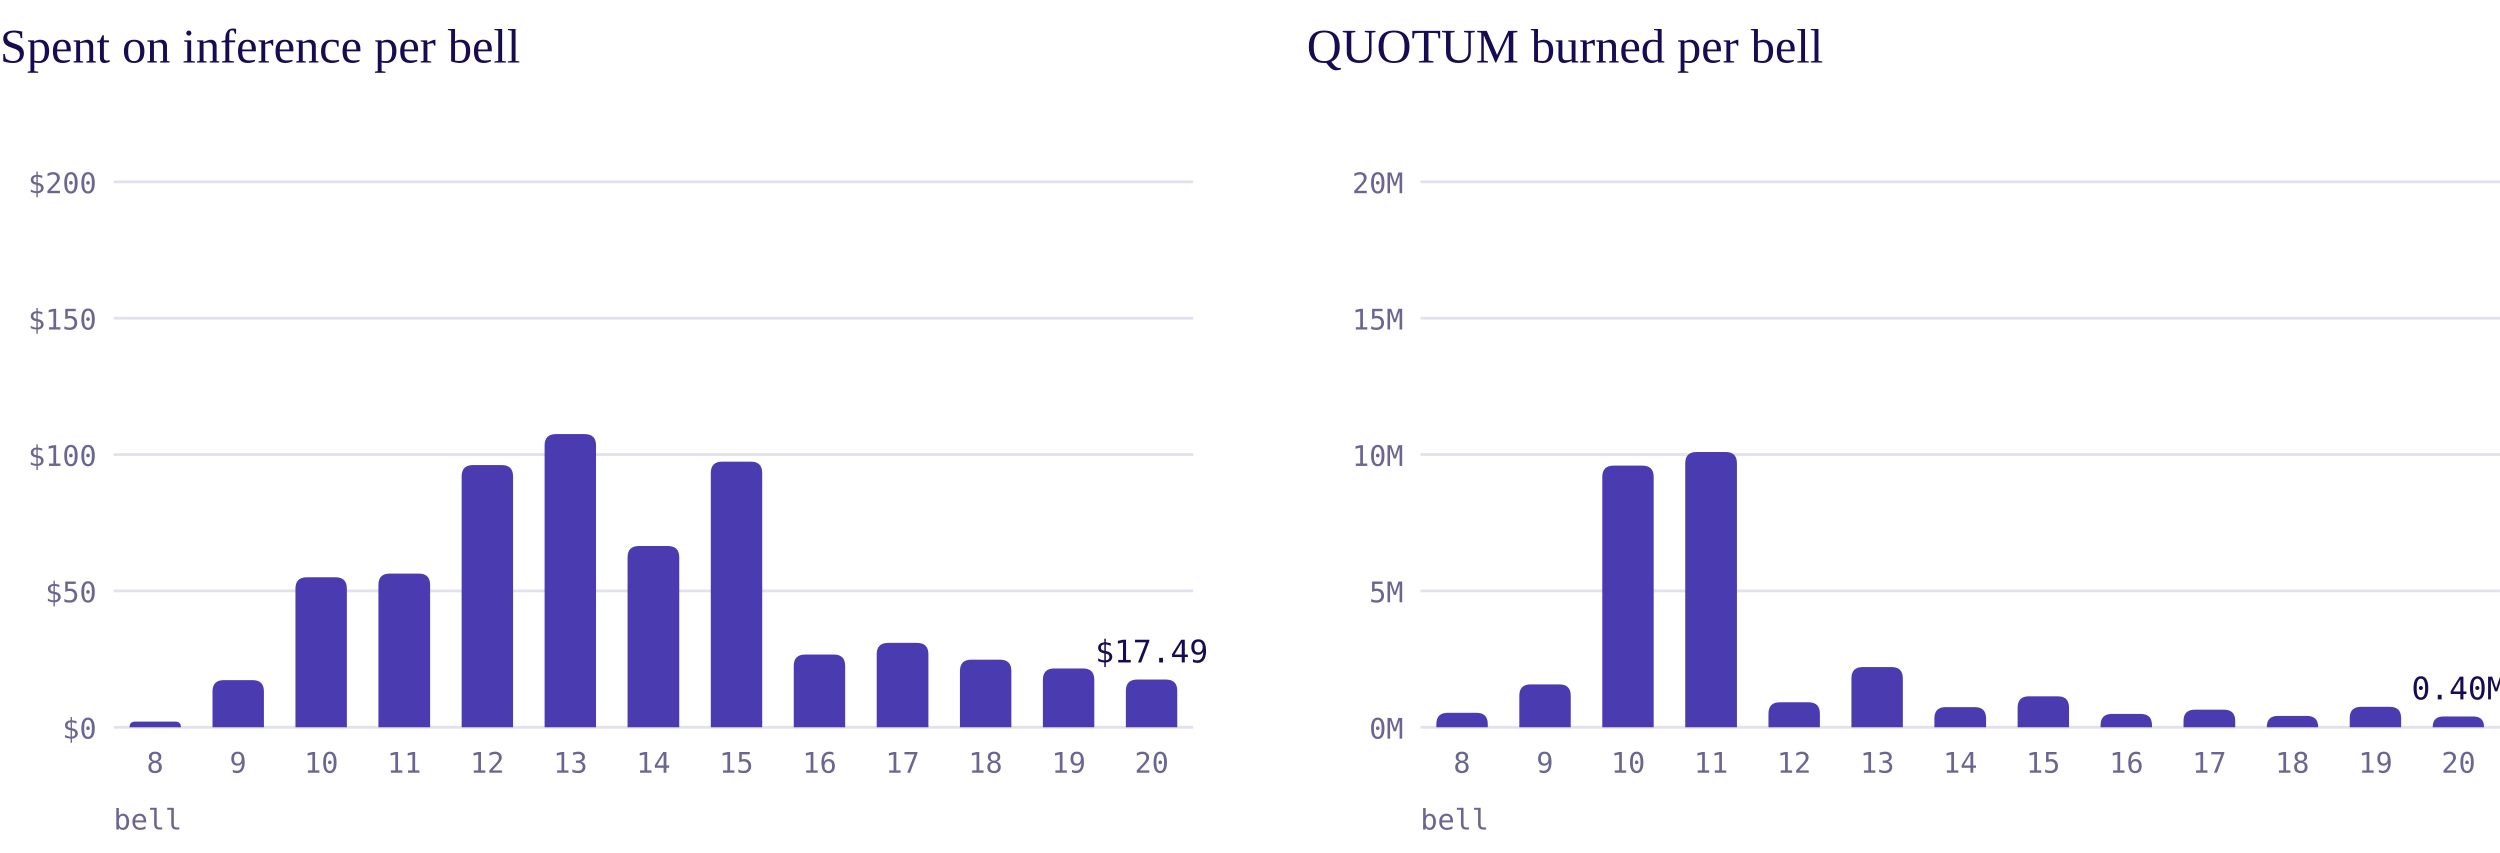
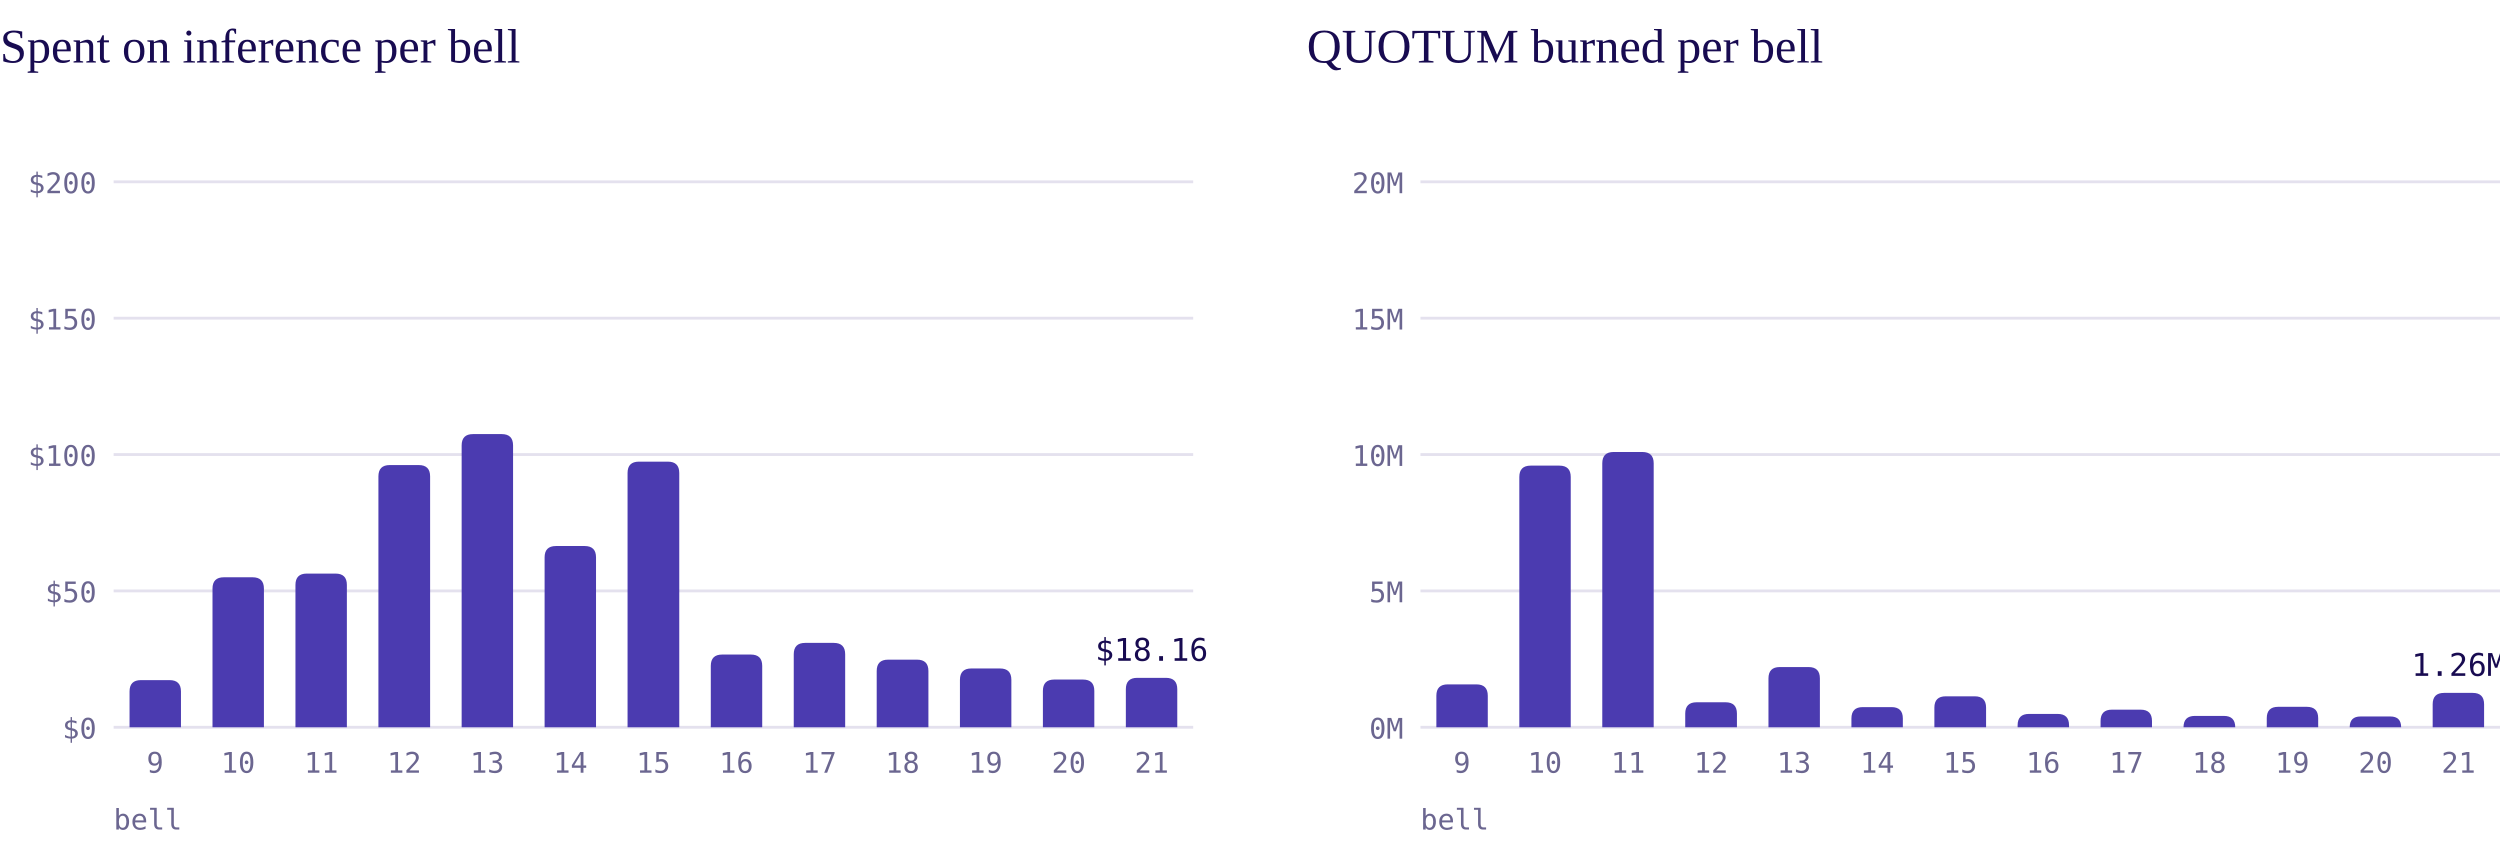
- <svg xmlns="http://www.w3.org/2000/svg" viewBox="0 0 880 300" width="880" height="300" role="img" aria-label="quotum bells 1 to 20: inference spent and QUOTUM burned per bell">
+ <svg xmlns="http://www.w3.org/2000/svg" viewBox="0 0 880 300" width="880" height="300" role="img" aria-label="quotum bells 1 to 21: inference spent and QUOTUM burned per bell">
  <text x="0" y="22" font-family="Georgia,'Times New Roman',serif" font-size="17" fill="#180b51">Spent on inference per bell</text>
  <line x1="40" x2="420" y1="256.0" y2="256.0" stroke="#e4e1ee" stroke-width="1" />
  <text x="34" y="260.0" text-anchor="end" font-family="ui-monospace,SFMono-Regular,Menlo,monospace" font-size="10" fill="#6b6690">$0</text>
  <line x1="40" x2="420" y1="208.0" y2="208.0" stroke="#e4e1ee" stroke-width="1" />
  <text x="34" y="212.0" text-anchor="end" font-family="ui-monospace,SFMono-Regular,Menlo,monospace" font-size="10" fill="#6b6690">$50</text>
  <line x1="40" x2="420" y1="160.0" y2="160.0" stroke="#e4e1ee" stroke-width="1" />
  <text x="34" y="164.0" text-anchor="end" font-family="ui-monospace,SFMono-Regular,Menlo,monospace" font-size="10" fill="#6b6690">$100</text>
  <line x1="40" x2="420" y1="112.0" y2="112.0" stroke="#e4e1ee" stroke-width="1" />
  <text x="34" y="116.0" text-anchor="end" font-family="ui-monospace,SFMono-Regular,Menlo,monospace" font-size="10" fill="#6b6690">$150</text>
  <line x1="40" x2="420" y1="64.0" y2="64.0" stroke="#e4e1ee" stroke-width="1" />
  <text x="34" y="68.0" text-anchor="end" font-family="ui-monospace,SFMono-Regular,Menlo,monospace" font-size="10" fill="#6b6690">$200</text>
-   <path d="M45.6,256.0 V256.0 Q45.6,254.0 47.6,254.0 H61.7 Q63.7,254.0 63.7,256.0 V256.0 Z" fill="#4b3bb0" />
-   <text x="54.6" y="272" text-anchor="middle" font-family="ui-monospace,SFMono-Regular,Menlo,monospace" font-size="10" fill="#6b6690">8</text>
-   <path d="M74.8,256.0 V243.4 Q74.8,239.4 78.8,239.4 H88.9 Q92.9,239.4 92.9,243.4 V256.0 Z" fill="#4b3bb0" />
-   <text x="83.8" y="272" text-anchor="middle" font-family="ui-monospace,SFMono-Regular,Menlo,monospace" font-size="10" fill="#6b6690">9</text>
-   <path d="M104.0,256.0 V207.2 Q104.0,203.2 108.0,203.2 H118.1 Q122.1,203.2 122.1,207.2 V256.0 Z" fill="#4b3bb0" />
-   <text x="113.1" y="272" text-anchor="middle" font-family="ui-monospace,SFMono-Regular,Menlo,monospace" font-size="10" fill="#6b6690">10</text>
-   <path d="M133.2,256.0 V205.9 Q133.2,201.9 137.2,201.9 H147.4 Q151.4,201.9 151.4,205.9 V256.0 Z" fill="#4b3bb0" />
-   <text x="142.3" y="272" text-anchor="middle" font-family="ui-monospace,SFMono-Regular,Menlo,monospace" font-size="10" fill="#6b6690">11</text>
-   <path d="M162.5,256.0 V167.7 Q162.5,163.7 166.5,163.7 H176.6 Q180.6,163.7 180.6,167.7 V256.0 Z" fill="#4b3bb0" />
-   <text x="171.5" y="272" text-anchor="middle" font-family="ui-monospace,SFMono-Regular,Menlo,monospace" font-size="10" fill="#6b6690">12</text>
-   <path d="M191.7,256.0 V156.8 Q191.7,152.8 195.7,152.8 H205.8 Q209.8,152.8 209.8,156.8 V256.0 Z" fill="#4b3bb0" />
-   <text x="200.8" y="272" text-anchor="middle" font-family="ui-monospace,SFMono-Regular,Menlo,monospace" font-size="10" fill="#6b6690">13</text>
-   <path d="M220.9,256.0 V196.2 Q220.9,192.2 224.9,192.2 H235.1 Q239.1,192.2 239.1,196.2 V256.0 Z" fill="#4b3bb0" />
-   <text x="230.0" y="272" text-anchor="middle" font-family="ui-monospace,SFMono-Regular,Menlo,monospace" font-size="10" fill="#6b6690">14</text>
-   <path d="M250.2,256.0 V166.5 Q250.2,162.5 254.2,162.5 H264.3 Q268.3,162.5 268.3,166.5 V256.0 Z" fill="#4b3bb0" />
-   <text x="259.2" y="272" text-anchor="middle" font-family="ui-monospace,SFMono-Regular,Menlo,monospace" font-size="10" fill="#6b6690">15</text>
-   <path d="M279.4,256.0 V234.4 Q279.4,230.4 283.4,230.4 H293.5 Q297.5,230.4 297.5,234.4 V256.0 Z" fill="#4b3bb0" />
-   <text x="288.5" y="272" text-anchor="middle" font-family="ui-monospace,SFMono-Regular,Menlo,monospace" font-size="10" fill="#6b6690">16</text>
-   <path d="M308.6,256.0 V230.3 Q308.6,226.3 312.6,226.3 H322.8 Q326.8,226.3 326.8,230.3 V256.0 Z" fill="#4b3bb0" />
-   <text x="317.7" y="272" text-anchor="middle" font-family="ui-monospace,SFMono-Regular,Menlo,monospace" font-size="10" fill="#6b6690">17</text>
-   <path d="M337.9,256.0 V236.2 Q337.9,232.2 341.9,232.2 H352.0 Q356.0,232.2 356.0,236.2 V256.0 Z" fill="#4b3bb0" />
-   <text x="346.9" y="272" text-anchor="middle" font-family="ui-monospace,SFMono-Regular,Menlo,monospace" font-size="10" fill="#6b6690">18</text>
-   <path d="M367.1,256.0 V239.3 Q367.1,235.3 371.1,235.3 H381.2 Q385.2,235.3 385.2,239.3 V256.0 Z" fill="#4b3bb0" />
-   <text x="376.2" y="272" text-anchor="middle" font-family="ui-monospace,SFMono-Regular,Menlo,monospace" font-size="10" fill="#6b6690">19</text>
-   <path d="M396.3,256.0 V243.2 Q396.3,239.2 400.3,239.2 H410.4 Q414.4,239.2 414.4,243.2 V256.0 Z" fill="#4b3bb0" />
-   <text x="405.4" y="272" text-anchor="middle" font-family="ui-monospace,SFMono-Regular,Menlo,monospace" font-size="10" fill="#6b6690">20</text>
-   <text x="405.4" y="233.2" text-anchor="middle" font-family="ui-monospace,SFMono-Regular,Menlo,monospace" font-size="11" fill="#180b51">$17.49</text>
+   <path d="M45.6,256.0 V243.4 Q45.6,239.4 49.6,239.4 H59.7 Q63.7,239.4 63.7,243.4 V256.0 Z" fill="#4b3bb0" />
+   <text x="54.6" y="272" text-anchor="middle" font-family="ui-monospace,SFMono-Regular,Menlo,monospace" font-size="10" fill="#6b6690">9</text>
+   <path d="M74.8,256.0 V207.2 Q74.8,203.2 78.8,203.2 H88.9 Q92.9,203.2 92.9,207.2 V256.0 Z" fill="#4b3bb0" />
+   <text x="83.8" y="272" text-anchor="middle" font-family="ui-monospace,SFMono-Regular,Menlo,monospace" font-size="10" fill="#6b6690">10</text>
+   <path d="M104.0,256.0 V205.9 Q104.0,201.9 108.0,201.9 H118.1 Q122.1,201.9 122.1,205.9 V256.0 Z" fill="#4b3bb0" />
+   <text x="113.1" y="272" text-anchor="middle" font-family="ui-monospace,SFMono-Regular,Menlo,monospace" font-size="10" fill="#6b6690">11</text>
+   <path d="M133.2,256.0 V167.7 Q133.2,163.7 137.2,163.7 H147.4 Q151.4,163.7 151.4,167.7 V256.0 Z" fill="#4b3bb0" />
+   <text x="142.3" y="272" text-anchor="middle" font-family="ui-monospace,SFMono-Regular,Menlo,monospace" font-size="10" fill="#6b6690">12</text>
+   <path d="M162.5,256.0 V156.8 Q162.5,152.8 166.5,152.8 H176.6 Q180.6,152.8 180.6,156.8 V256.0 Z" fill="#4b3bb0" />
+   <text x="171.5" y="272" text-anchor="middle" font-family="ui-monospace,SFMono-Regular,Menlo,monospace" font-size="10" fill="#6b6690">13</text>
+   <path d="M191.7,256.0 V196.2 Q191.7,192.2 195.7,192.2 H205.8 Q209.8,192.2 209.8,196.2 V256.0 Z" fill="#4b3bb0" />
+   <text x="200.8" y="272" text-anchor="middle" font-family="ui-monospace,SFMono-Regular,Menlo,monospace" font-size="10" fill="#6b6690">14</text>
+   <path d="M220.9,256.0 V166.5 Q220.9,162.5 224.9,162.5 H235.1 Q239.1,162.5 239.1,166.5 V256.0 Z" fill="#4b3bb0" />
+   <text x="230.0" y="272" text-anchor="middle" font-family="ui-monospace,SFMono-Regular,Menlo,monospace" font-size="10" fill="#6b6690">15</text>
+   <path d="M250.2,256.0 V234.4 Q250.2,230.4 254.2,230.4 H264.3 Q268.3,230.4 268.3,234.4 V256.0 Z" fill="#4b3bb0" />
+   <text x="259.2" y="272" text-anchor="middle" font-family="ui-monospace,SFMono-Regular,Menlo,monospace" font-size="10" fill="#6b6690">16</text>
+   <path d="M279.4,256.0 V230.3 Q279.4,226.3 283.4,226.3 H293.5 Q297.5,226.3 297.5,230.3 V256.0 Z" fill="#4b3bb0" />
+   <text x="288.5" y="272" text-anchor="middle" font-family="ui-monospace,SFMono-Regular,Menlo,monospace" font-size="10" fill="#6b6690">17</text>
+   <path d="M308.6,256.0 V236.2 Q308.6,232.2 312.6,232.2 H322.8 Q326.8,232.2 326.8,236.2 V256.0 Z" fill="#4b3bb0" />
+   <text x="317.7" y="272" text-anchor="middle" font-family="ui-monospace,SFMono-Regular,Menlo,monospace" font-size="10" fill="#6b6690">18</text>
+   <path d="M337.9,256.0 V239.3 Q337.9,235.3 341.9,235.3 H352.0 Q356.0,235.3 356.0,239.3 V256.0 Z" fill="#4b3bb0" />
+   <text x="346.9" y="272" text-anchor="middle" font-family="ui-monospace,SFMono-Regular,Menlo,monospace" font-size="10" fill="#6b6690">19</text>
+   <path d="M367.1,256.0 V243.2 Q367.1,239.2 371.1,239.2 H381.2 Q385.2,239.2 385.2,243.2 V256.0 Z" fill="#4b3bb0" />
+   <text x="376.2" y="272" text-anchor="middle" font-family="ui-monospace,SFMono-Regular,Menlo,monospace" font-size="10" fill="#6b6690">20</text>
+   <path d="M396.3,256.0 V242.6 Q396.3,238.6 400.3,238.6 H410.4 Q414.4,238.6 414.4,242.6 V256.0 Z" fill="#4b3bb0" />
+   <text x="405.4" y="272" text-anchor="middle" font-family="ui-monospace,SFMono-Regular,Menlo,monospace" font-size="10" fill="#6b6690">21</text>
+   <text x="405.4" y="232.6" text-anchor="middle" font-family="ui-monospace,SFMono-Regular,Menlo,monospace" font-size="11" fill="#180b51">$18.16</text>
  <text x="40" y="292" font-family="ui-monospace,SFMono-Regular,Menlo,monospace" font-size="10" fill="#6b6690">bell</text>
  <text x="460" y="22" font-family="Georgia,'Times New Roman',serif" font-size="17" fill="#180b51">QUOTUM burned per bell</text>
  <line x1="500" x2="880" y1="256.0" y2="256.0" stroke="#e4e1ee" stroke-width="1" />
  <text x="494" y="260.0" text-anchor="end" font-family="ui-monospace,SFMono-Regular,Menlo,monospace" font-size="10" fill="#6b6690">0M</text>
  <line x1="500" x2="880" y1="208.0" y2="208.0" stroke="#e4e1ee" stroke-width="1" />
  <text x="494" y="212.0" text-anchor="end" font-family="ui-monospace,SFMono-Regular,Menlo,monospace" font-size="10" fill="#6b6690">5M</text>
  <line x1="500" x2="880" y1="160.0" y2="160.0" stroke="#e4e1ee" stroke-width="1" />
  <text x="494" y="164.0" text-anchor="end" font-family="ui-monospace,SFMono-Regular,Menlo,monospace" font-size="10" fill="#6b6690">10M</text>
  <line x1="500" x2="880" y1="112.0" y2="112.0" stroke="#e4e1ee" stroke-width="1" />
  <text x="494" y="116.0" text-anchor="end" font-family="ui-monospace,SFMono-Regular,Menlo,monospace" font-size="10" fill="#6b6690">15M</text>
  <line x1="500" x2="880" y1="64.0" y2="64.0" stroke="#e4e1ee" stroke-width="1" />
  <text x="494" y="68.0" text-anchor="end" font-family="ui-monospace,SFMono-Regular,Menlo,monospace" font-size="10" fill="#6b6690">20M</text>
-   <path d="M505.6,256.0 V254.9 Q505.6,250.9 509.6,250.9 H519.7 Q523.7,250.9 523.7,254.9 V256.0 Z" fill="#4b3bb0" />
-   <text x="514.6" y="272" text-anchor="middle" font-family="ui-monospace,SFMono-Regular,Menlo,monospace" font-size="10" fill="#6b6690">8</text>
-   <path d="M534.8,256.0 V244.9 Q534.8,240.9 538.8,240.9 H548.9 Q552.9,240.9 552.9,244.9 V256.0 Z" fill="#4b3bb0" />
-   <text x="543.8" y="272" text-anchor="middle" font-family="ui-monospace,SFMono-Regular,Menlo,monospace" font-size="10" fill="#6b6690">9</text>
-   <path d="M564.0,256.0 V167.9 Q564.0,163.9 568.0,163.9 H578.1 Q582.1,163.9 582.1,167.9 V256.0 Z" fill="#4b3bb0" />
-   <text x="573.1" y="272" text-anchor="middle" font-family="ui-monospace,SFMono-Regular,Menlo,monospace" font-size="10" fill="#6b6690">10</text>
-   <path d="M593.2,256.0 V163.1 Q593.2,159.1 597.2,159.1 H607.4 Q611.4,159.1 611.4,163.1 V256.0 Z" fill="#4b3bb0" />
-   <text x="602.3" y="272" text-anchor="middle" font-family="ui-monospace,SFMono-Regular,Menlo,monospace" font-size="10" fill="#6b6690">11</text>
-   <path d="M622.5,256.0 V251.2 Q622.5,247.2 626.5,247.2 H636.6 Q640.6,247.2 640.6,251.2 V256.0 Z" fill="#4b3bb0" />
-   <text x="631.5" y="272" text-anchor="middle" font-family="ui-monospace,SFMono-Regular,Menlo,monospace" font-size="10" fill="#6b6690">12</text>
-   <path d="M651.7,256.0 V238.8 Q651.7,234.8 655.7,234.8 H665.8 Q669.8,234.8 669.8,238.8 V256.0 Z" fill="#4b3bb0" />
-   <text x="660.8" y="272" text-anchor="middle" font-family="ui-monospace,SFMono-Regular,Menlo,monospace" font-size="10" fill="#6b6690">13</text>
-   <path d="M680.9,256.0 V252.9 Q680.9,248.9 684.9,248.9 H695.1 Q699.1,248.9 699.1,252.9 V256.0 Z" fill="#4b3bb0" />
-   <text x="690.0" y="272" text-anchor="middle" font-family="ui-monospace,SFMono-Regular,Menlo,monospace" font-size="10" fill="#6b6690">14</text>
-   <path d="M710.2,256.0 V249.1 Q710.2,245.1 714.2,245.1 H724.3 Q728.3,245.1 728.3,249.1 V256.0 Z" fill="#4b3bb0" />
-   <text x="719.2" y="272" text-anchor="middle" font-family="ui-monospace,SFMono-Regular,Menlo,monospace" font-size="10" fill="#6b6690">15</text>
-   <path d="M739.4,256.0 V255.3 Q739.4,251.3 743.4,251.3 H753.5 Q757.5,251.3 757.5,255.3 V256.0 Z" fill="#4b3bb0" />
-   <text x="748.5" y="272" text-anchor="middle" font-family="ui-monospace,SFMono-Regular,Menlo,monospace" font-size="10" fill="#6b6690">16</text>
-   <path d="M768.6,256.0 V253.8 Q768.6,249.8 772.6,249.8 H782.8 Q786.8,249.8 786.8,253.8 V256.0 Z" fill="#4b3bb0" />
-   <text x="777.7" y="272" text-anchor="middle" font-family="ui-monospace,SFMono-Regular,Menlo,monospace" font-size="10" fill="#6b6690">17</text>
-   <path d="M797.9,256.0 V256.0 Q797.9,252.0 801.8,252.0 H812.0 Q816.0,252.0 816.0,256.0 V256.0 Z" fill="#4b3bb0" />
-   <text x="806.9" y="272" text-anchor="middle" font-family="ui-monospace,SFMono-Regular,Menlo,monospace" font-size="10" fill="#6b6690">18</text>
-   <path d="M827.1,256.0 V252.8 Q827.1,248.8 831.1,248.8 H841.2 Q845.2,248.8 845.2,252.8 V256.0 Z" fill="#4b3bb0" />
-   <text x="836.2" y="272" text-anchor="middle" font-family="ui-monospace,SFMono-Regular,Menlo,monospace" font-size="10" fill="#6b6690">19</text>
-   <path d="M856.3,256.0 V256.0 Q856.3,252.2 860.1,252.2 H870.6 Q874.4,252.2 874.4,256.0 V256.0 Z" fill="#4b3bb0" />
-   <text x="865.4" y="272" text-anchor="middle" font-family="ui-monospace,SFMono-Regular,Menlo,monospace" font-size="10" fill="#6b6690">20</text>
-   <text x="865.4" y="246.2" text-anchor="middle" font-family="ui-monospace,SFMono-Regular,Menlo,monospace" font-size="11" fill="#180b51">0.40M</text>
+   <path d="M505.6,256.0 V244.9 Q505.6,240.9 509.6,240.9 H519.7 Q523.7,240.9 523.7,244.9 V256.0 Z" fill="#4b3bb0" />
+   <text x="514.6" y="272" text-anchor="middle" font-family="ui-monospace,SFMono-Regular,Menlo,monospace" font-size="10" fill="#6b6690">9</text>
+   <path d="M534.8,256.0 V167.9 Q534.8,163.9 538.8,163.9 H548.9 Q552.9,163.9 552.9,167.9 V256.0 Z" fill="#4b3bb0" />
+   <text x="543.8" y="272" text-anchor="middle" font-family="ui-monospace,SFMono-Regular,Menlo,monospace" font-size="10" fill="#6b6690">10</text>
+   <path d="M564.0,256.0 V163.1 Q564.0,159.1 568.0,159.1 H578.1 Q582.1,159.1 582.1,163.1 V256.0 Z" fill="#4b3bb0" />
+   <text x="573.1" y="272" text-anchor="middle" font-family="ui-monospace,SFMono-Regular,Menlo,monospace" font-size="10" fill="#6b6690">11</text>
+   <path d="M593.2,256.0 V251.2 Q593.2,247.2 597.2,247.2 H607.4 Q611.4,247.2 611.4,251.2 V256.0 Z" fill="#4b3bb0" />
+   <text x="602.3" y="272" text-anchor="middle" font-family="ui-monospace,SFMono-Regular,Menlo,monospace" font-size="10" fill="#6b6690">12</text>
+   <path d="M622.5,256.0 V238.8 Q622.5,234.8 626.5,234.8 H636.6 Q640.6,234.8 640.6,238.8 V256.0 Z" fill="#4b3bb0" />
+   <text x="631.5" y="272" text-anchor="middle" font-family="ui-monospace,SFMono-Regular,Menlo,monospace" font-size="10" fill="#6b6690">13</text>
+   <path d="M651.7,256.0 V252.9 Q651.7,248.9 655.7,248.9 H665.8 Q669.8,248.9 669.8,252.9 V256.0 Z" fill="#4b3bb0" />
+   <text x="660.8" y="272" text-anchor="middle" font-family="ui-monospace,SFMono-Regular,Menlo,monospace" font-size="10" fill="#6b6690">14</text>
+   <path d="M680.9,256.0 V249.1 Q680.9,245.1 684.9,245.1 H695.1 Q699.1,245.1 699.1,249.1 V256.0 Z" fill="#4b3bb0" />
+   <text x="690.0" y="272" text-anchor="middle" font-family="ui-monospace,SFMono-Regular,Menlo,monospace" font-size="10" fill="#6b6690">15</text>
+   <path d="M710.2,256.0 V255.3 Q710.2,251.3 714.2,251.3 H724.3 Q728.3,251.3 728.3,255.3 V256.0 Z" fill="#4b3bb0" />
+   <text x="719.2" y="272" text-anchor="middle" font-family="ui-monospace,SFMono-Regular,Menlo,monospace" font-size="10" fill="#6b6690">16</text>
+   <path d="M739.4,256.0 V253.8 Q739.4,249.8 743.4,249.8 H753.5 Q757.5,249.8 757.5,253.8 V256.0 Z" fill="#4b3bb0" />
+   <text x="748.5" y="272" text-anchor="middle" font-family="ui-monospace,SFMono-Regular,Menlo,monospace" font-size="10" fill="#6b6690">17</text>
+   <path d="M768.6,256.0 V256.0 Q768.6,252.0 772.6,252.0 H782.8 Q786.8,252.0 786.8,256.0 V256.0 Z" fill="#4b3bb0" />
+   <text x="777.7" y="272" text-anchor="middle" font-family="ui-monospace,SFMono-Regular,Menlo,monospace" font-size="10" fill="#6b6690">18</text>
+   <path d="M797.9,256.0 V252.8 Q797.9,248.8 801.9,248.8 H812.0 Q816.0,248.8 816.0,252.8 V256.0 Z" fill="#4b3bb0" />
+   <text x="806.9" y="272" text-anchor="middle" font-family="ui-monospace,SFMono-Regular,Menlo,monospace" font-size="10" fill="#6b6690">19</text>
+   <path d="M827.1,256.0 V256.0 Q827.1,252.2 830.9,252.2 H841.4 Q845.2,252.2 845.2,256.0 V256.0 Z" fill="#4b3bb0" />
+   <text x="836.2" y="272" text-anchor="middle" font-family="ui-monospace,SFMono-Regular,Menlo,monospace" font-size="10" fill="#6b6690">20</text>
+   <path d="M856.3,256.0 V247.9 Q856.3,243.9 860.3,243.9 H870.4 Q874.4,243.9 874.4,247.9 V256.0 Z" fill="#4b3bb0" />
+   <text x="865.4" y="272" text-anchor="middle" font-family="ui-monospace,SFMono-Regular,Menlo,monospace" font-size="10" fill="#6b6690">21</text>
+   <text x="865.4" y="237.9" text-anchor="middle" font-family="ui-monospace,SFMono-Regular,Menlo,monospace" font-size="11" fill="#180b51">1.26M</text>
  <text x="500" y="292" font-family="ui-monospace,SFMono-Regular,Menlo,monospace" font-size="10" fill="#6b6690">bell</text>
</svg>
